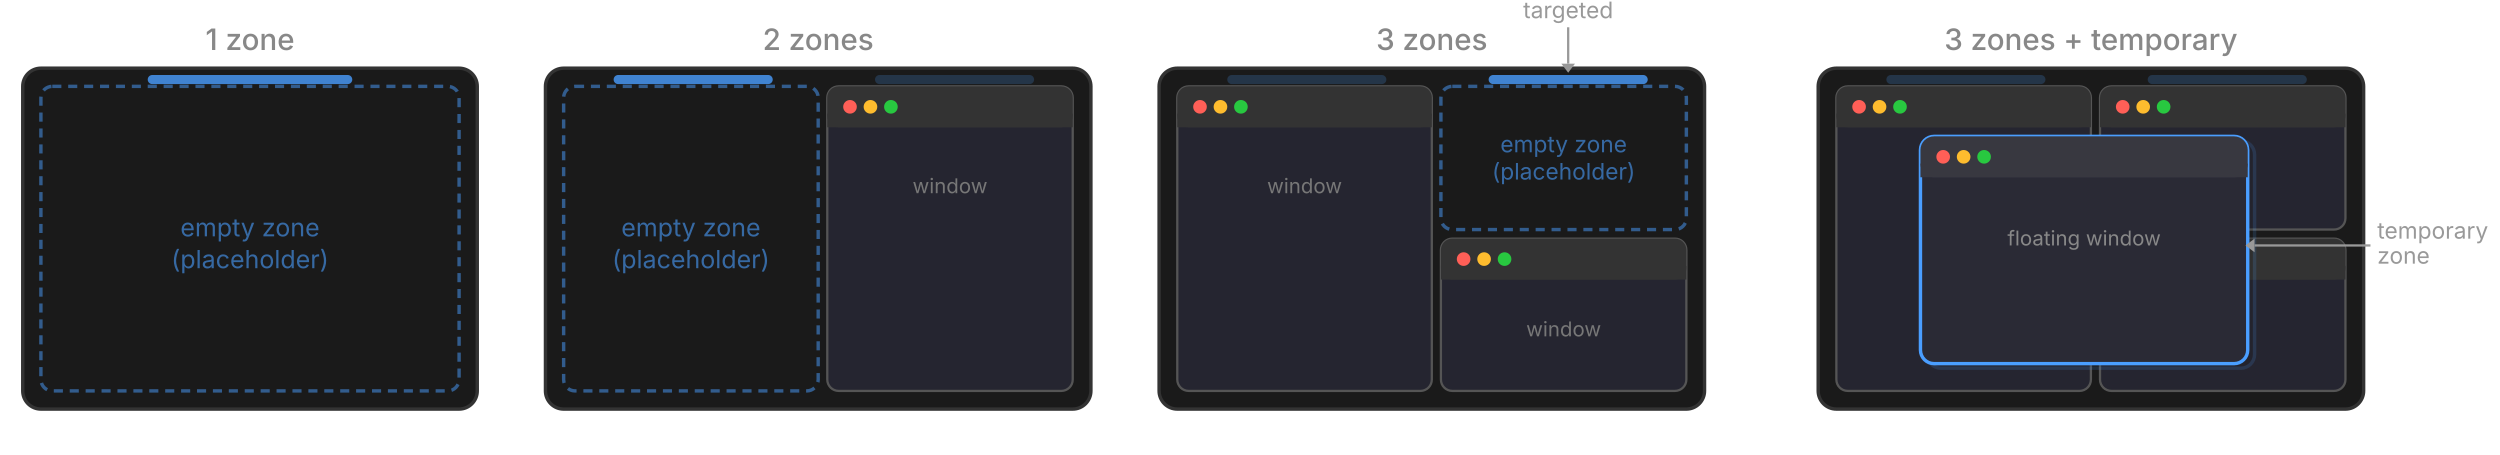
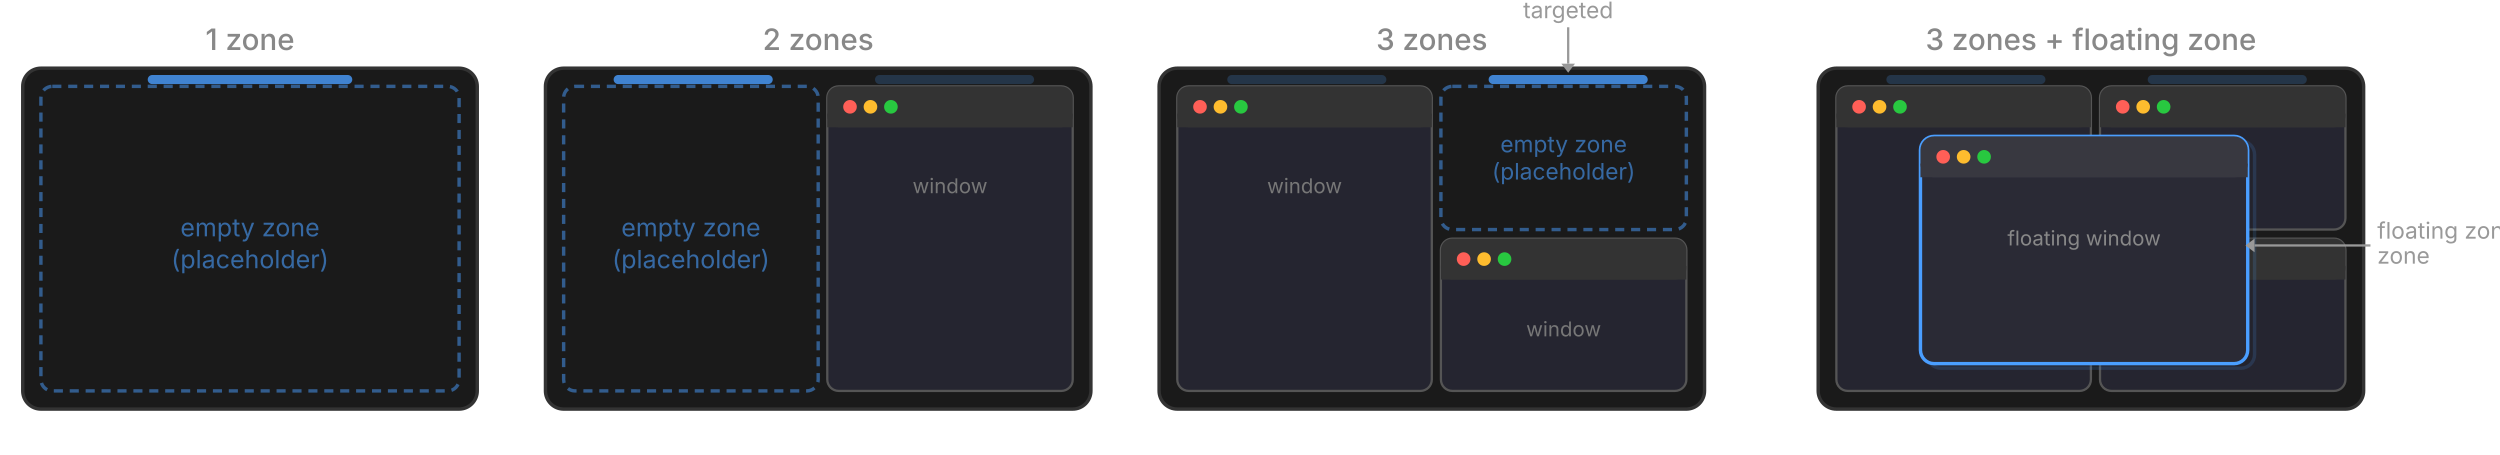
<svg xmlns="http://www.w3.org/2000/svg" viewBox="0 0 1100 200" width="1100" height="200">
  <style>
    text { font-family: -apple-system, 'Helvetica Neue', sans-serif; }
  </style>
  <g transform="translate(0, 30)">
    <text x="110" y="-8" text-anchor="middle" fill="#888" font-size="13" font-weight="500">1 zone</text>
    <rect x="10" y="0" width="200" height="150" rx="8" fill="#1a1a1a" stroke="#333" stroke-width="1.5" />
    <rect x="18" y="8" width="184" height="134" rx="5" fill="none" stroke="#4a9eff" stroke-width="1.5" stroke-dasharray="4 3" opacity="0.5" />
    <text x="110" y="74" text-anchor="middle" fill="#4a9eff" font-size="11" opacity="0.6">empty zone</text>
    <text x="110" y="88" text-anchor="middle" fill="#4a9eff" font-size="11" opacity="0.6">(placeholder)</text>
    <rect x="65" y="3" width="90" height="4" rx="2" fill="#4a9eff" opacity="0.8" />
  </g>
  <g transform="translate(230, 30)">
    <text x="130" y="-8" text-anchor="middle" fill="#888" font-size="13" font-weight="500">2 zones</text>
    <rect x="10" y="0" width="240" height="150" rx="8" fill="#1a1a1a" stroke="#333" stroke-width="1.5" />
    <rect x="18" y="8" width="112" height="134" rx="5" fill="none" stroke="#4a9eff" stroke-width="1.5" stroke-dasharray="4 3" opacity="0.5" />
    <text x="74" y="74" text-anchor="middle" fill="#4a9eff" font-size="11" opacity="0.6">empty zone</text>
    <text x="74" y="88" text-anchor="middle" fill="#4a9eff" font-size="11" opacity="0.6">(placeholder)</text>
    <rect x="134" y="8" width="108" height="134" rx="5" fill="#252530" stroke="#555" stroke-width="1" />
    <rect x="134" y="8" width="108" height="18" rx="5" fill="#333" />
    <rect x="134" y="20" width="108" height="6" fill="#333" />
    <circle cx="144" cy="17" r="3" fill="#ff5f57" />
    <circle cx="153" cy="17" r="3" fill="#febc2e" />
    <circle cx="162" cy="17" r="3" fill="#28c840" />
    <text x="188" y="55" text-anchor="middle" fill="#777" font-size="9">window</text>
    <rect x="40" y="3" width="70" height="4" rx="2" fill="#4a9eff" opacity="0.8" />
    <rect x="155" y="3" width="70" height="4" rx="2" fill="#4a9eff" opacity="0.2" />
  </g>
  <g transform="translate(500, 30)">
    <text x="130" y="-8" text-anchor="middle" fill="#888" font-size="13" font-weight="500">3 zones</text>
    <rect x="10" y="0" width="240" height="150" rx="8" fill="#1a1a1a" stroke="#333" stroke-width="1.5" />
    <rect x="18" y="8" width="112" height="134" rx="5" fill="#252530" stroke="#555" stroke-width="1" />
    <rect x="18" y="8" width="112" height="18" rx="5" fill="#333" />
    <rect x="18" y="20" width="112" height="6" fill="#333" />
    <circle cx="28" cy="17" r="3" fill="#ff5f57" />
    <circle cx="37" cy="17" r="3" fill="#febc2e" />
    <circle cx="46" cy="17" r="3" fill="#28c840" />
    <text x="74" y="55" text-anchor="middle" fill="#777" font-size="9">window</text>
    <rect x="134" y="8" width="108" height="63" rx="5" fill="none" stroke="#4a9eff" stroke-width="1.5" stroke-dasharray="4 3" opacity="0.5" />
    <text x="188" y="37" text-anchor="middle" fill="#4a9eff" font-size="10" opacity="0.6">empty zone</text>
    <text x="188" y="49" text-anchor="middle" fill="#4a9eff" font-size="10" opacity="0.6">(placeholder)</text>
    <rect x="134" y="75" width="108" height="67" rx="5" fill="#252530" stroke="#555" stroke-width="1" />
    <rect x="134" y="75" width="108" height="18" rx="5" fill="#333" />
    <rect x="134" y="87" width="108" height="6" fill="#333" />
    <circle cx="144" cy="84" r="3" fill="#ff5f57" />
    <circle cx="153" cy="84" r="3" fill="#febc2e" />
    <circle cx="162" cy="84" r="3" fill="#28c840" />
    <text x="188" y="118" text-anchor="middle" fill="#777" font-size="9">window</text>
    <rect x="40" y="3" width="70" height="4" rx="2" fill="#4a9eff" opacity="0.2" />
    <rect x="155" y="3" width="70" height="4" rx="2" fill="#4a9eff" opacity="0.8" />
    <line x1="190" y1="-18" x2="190" y2="-2" stroke="#999" stroke-width="1" />
    <polygon points="187,-2 190,2 193,-2" fill="#999" />
    <text x="190" y="-22" text-anchor="middle" fill="#999" font-size="10">targeted</text>
  </g>
  <g transform="translate(790, 30)">
-     <text x="130" y="-8" text-anchor="middle" fill="#888" font-size="13" font-weight="500">3 zones + temporary</text>
+     <text x="130" y="-8" text-anchor="middle" fill="#888" font-size="13" font-weight="500">3 zones + floating zone</text>
    <rect x="10" y="0" width="240" height="150" rx="8" fill="#1a1a1a" stroke="#333" stroke-width="1.5" />
    <rect x="18" y="8" width="112" height="134" rx="5" fill="#252530" stroke="#555" stroke-width="1" />
    <rect x="18" y="8" width="112" height="18" rx="5" fill="#333" />
    <rect x="18" y="20" width="112" height="6" fill="#333" />
    <circle cx="28" cy="17" r="3" fill="#ff5f57" />
    <circle cx="37" cy="17" r="3" fill="#febc2e" />
    <circle cx="46" cy="17" r="3" fill="#28c840" />
    <rect x="134" y="8" width="108" height="63" rx="5" fill="#252530" stroke="#555" stroke-width="1" />
    <rect x="134" y="8" width="108" height="18" rx="5" fill="#333" />
    <rect x="134" y="20" width="108" height="6" fill="#333" />
    <circle cx="144" cy="17" r="3" fill="#ff5f57" />
    <circle cx="153" cy="17" r="3" fill="#febc2e" />
    <circle cx="162" cy="17" r="3" fill="#28c840" />
    <rect x="134" y="75" width="108" height="67" rx="5" fill="#252530" stroke="#555" stroke-width="1" />
    <rect x="134" y="75" width="108" height="18" rx="5" fill="#333" />
    <rect x="134" y="87" width="108" height="6" fill="#333" />
    <circle cx="144" cy="84" r="3" fill="#ff5f57" />
    <circle cx="153" cy="84" r="3" fill="#febc2e" />
    <circle cx="162" cy="84" r="3" fill="#28c840" />
    <rect x="40" y="3" width="70" height="4" rx="2" fill="#4a9eff" opacity="0.2" />
    <rect x="155" y="3" width="70" height="4" rx="2" fill="#4a9eff" opacity="0.2" />
    <rect x="58" y="32" width="144" height="100" rx="6" fill="#1a1a1a" stroke="#4a9eff" stroke-width="1.5" opacity="0.15" />
    <rect x="55" y="30" width="144" height="100" rx="6" fill="#2a2a35" stroke="#4a9eff" stroke-width="1.5" />
    <rect x="55" y="30" width="144" height="18" rx="6" fill="#383840" />
    <rect x="55" y="42" width="144" height="6" fill="#383840" />
    <circle cx="65" cy="39" r="3" fill="#ff5f57" />
    <circle cx="74" cy="39" r="3" fill="#febc2e" />
    <circle cx="83" cy="39" r="3" fill="#28c840" />
    <text x="127" y="78" text-anchor="middle" fill="#888" font-size="9">floating window</text>
    <line x1="253" y1="78" x2="202" y2="78" stroke="#999" stroke-width="1" />
    <polygon points="202,75 198,78 202,81" fill="#999" />
-     <text x="256" y="75" fill="#999" font-size="10" text-anchor="start">temporary</text>
+     <text x="256" y="75" fill="#999" font-size="10" text-anchor="start">floating zone</text>
    <text x="256" y="86" fill="#999" font-size="10" text-anchor="start">zone</text>
  </g>
</svg>
